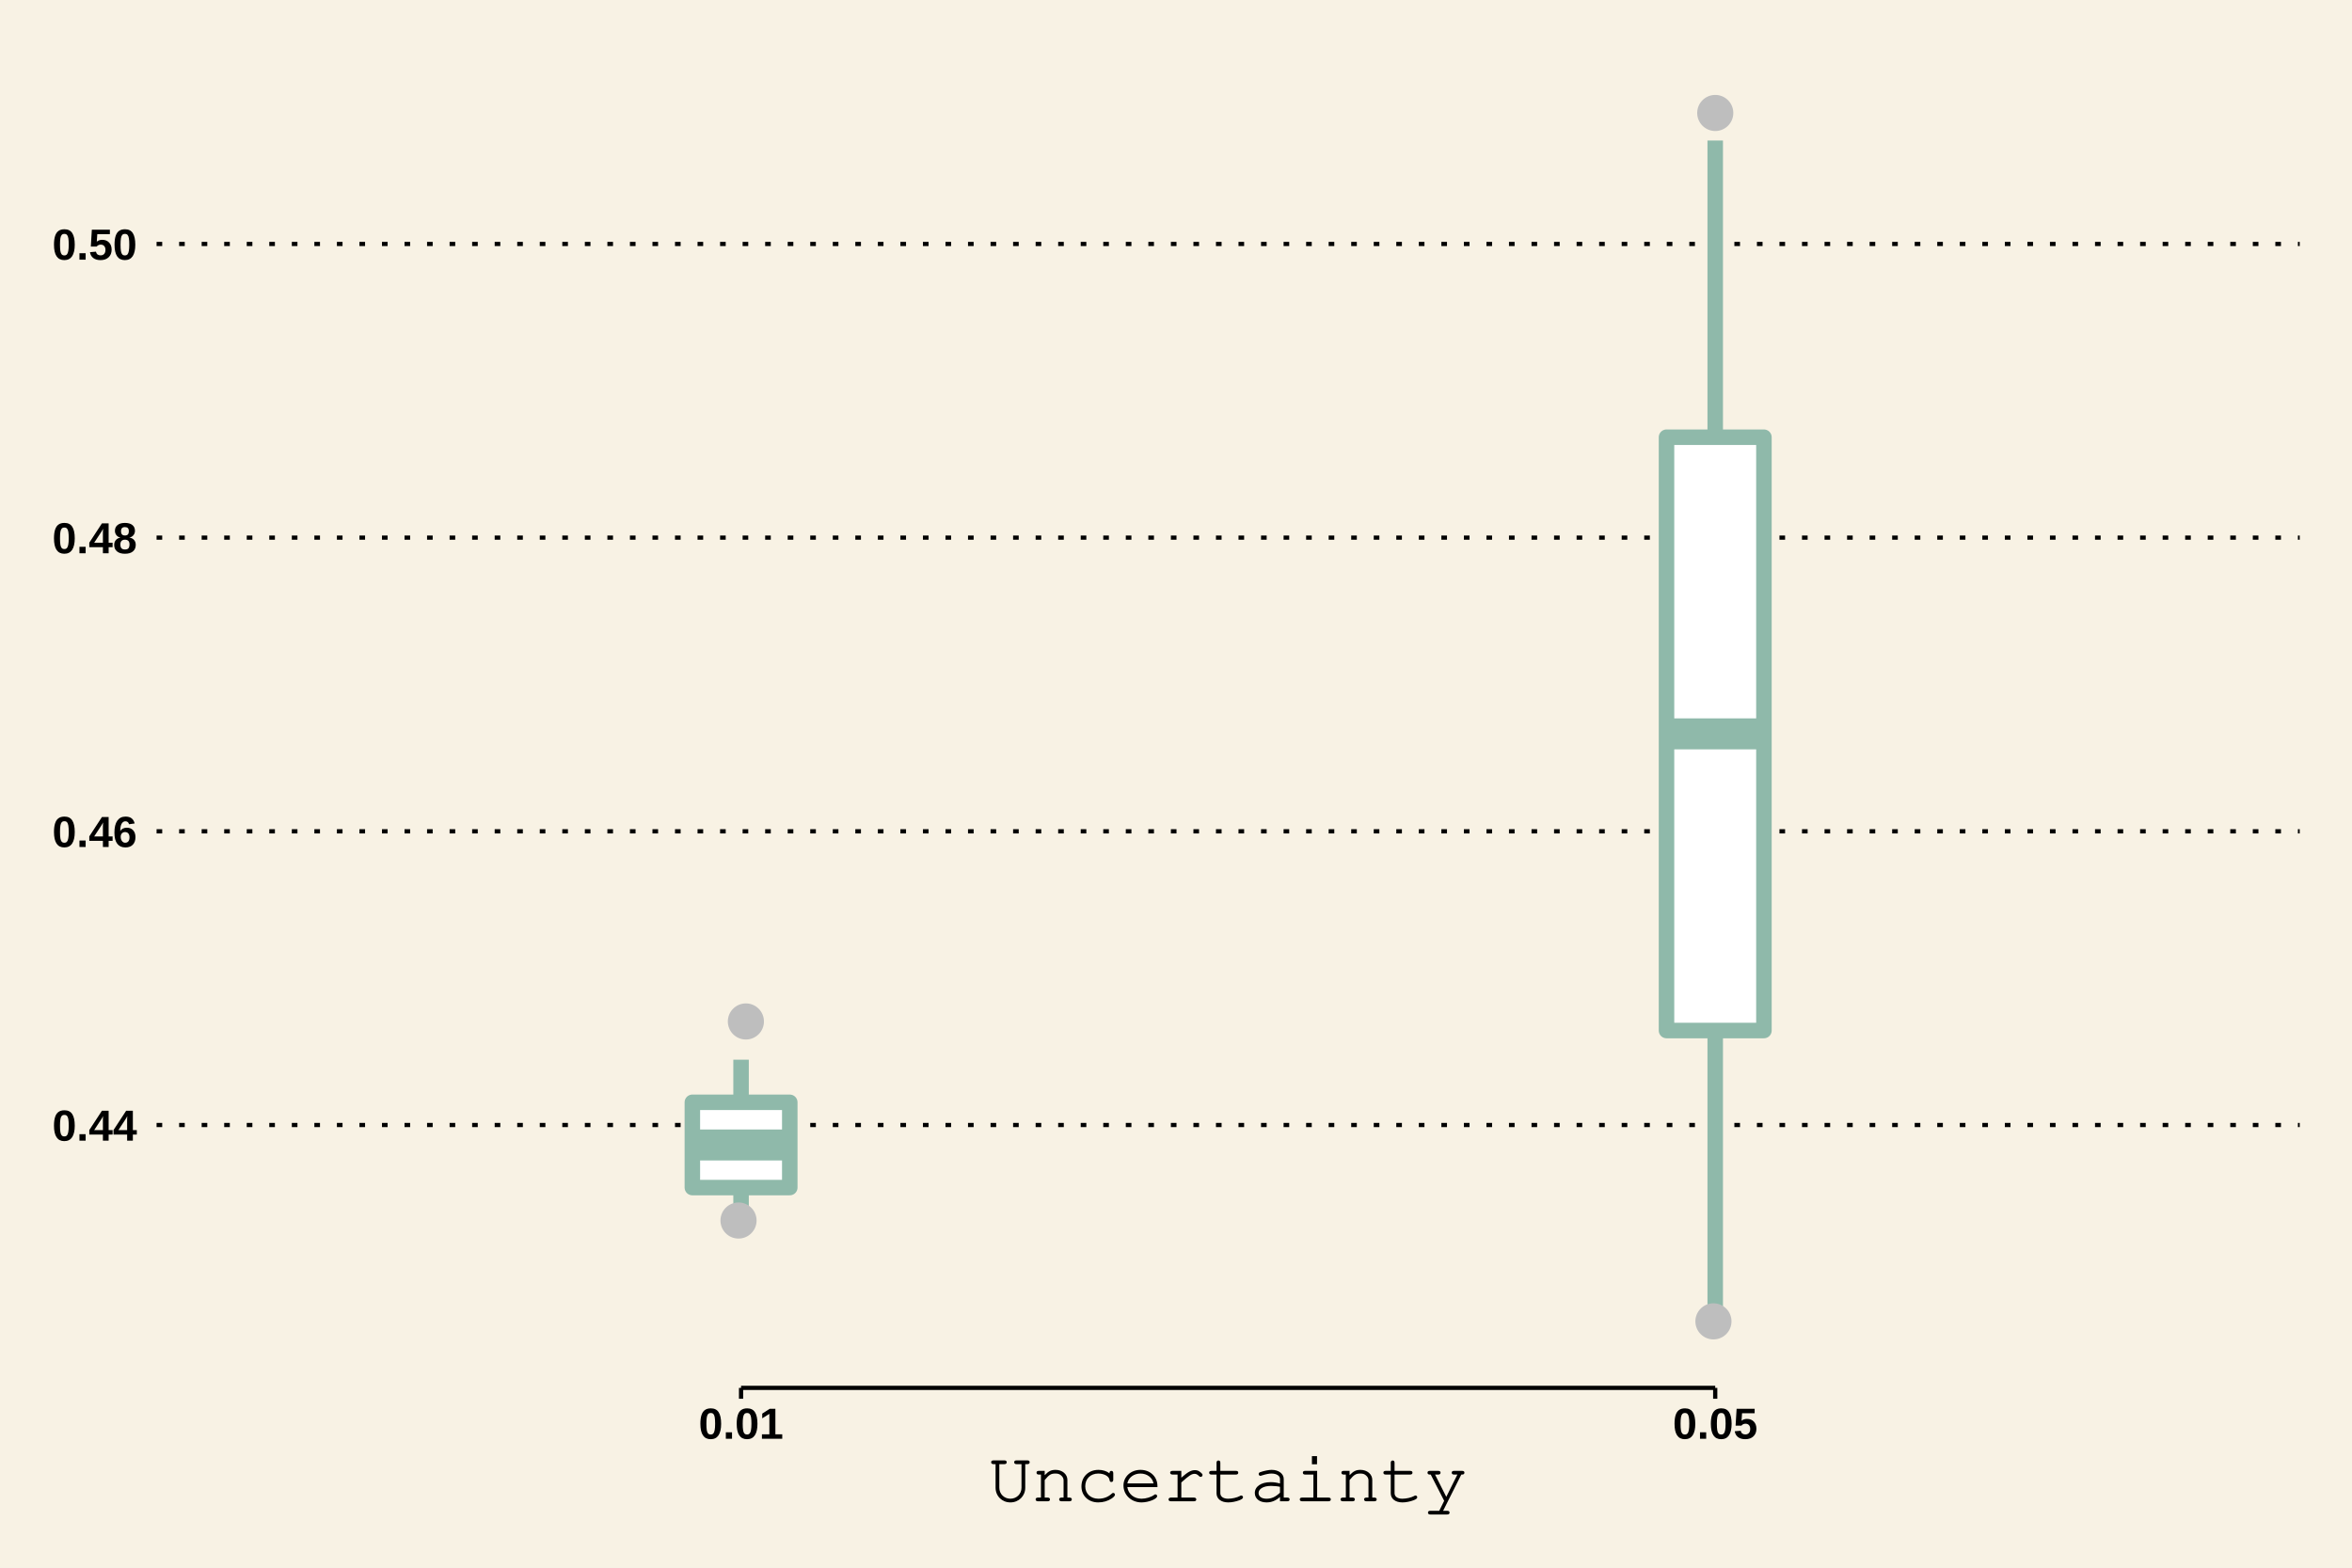
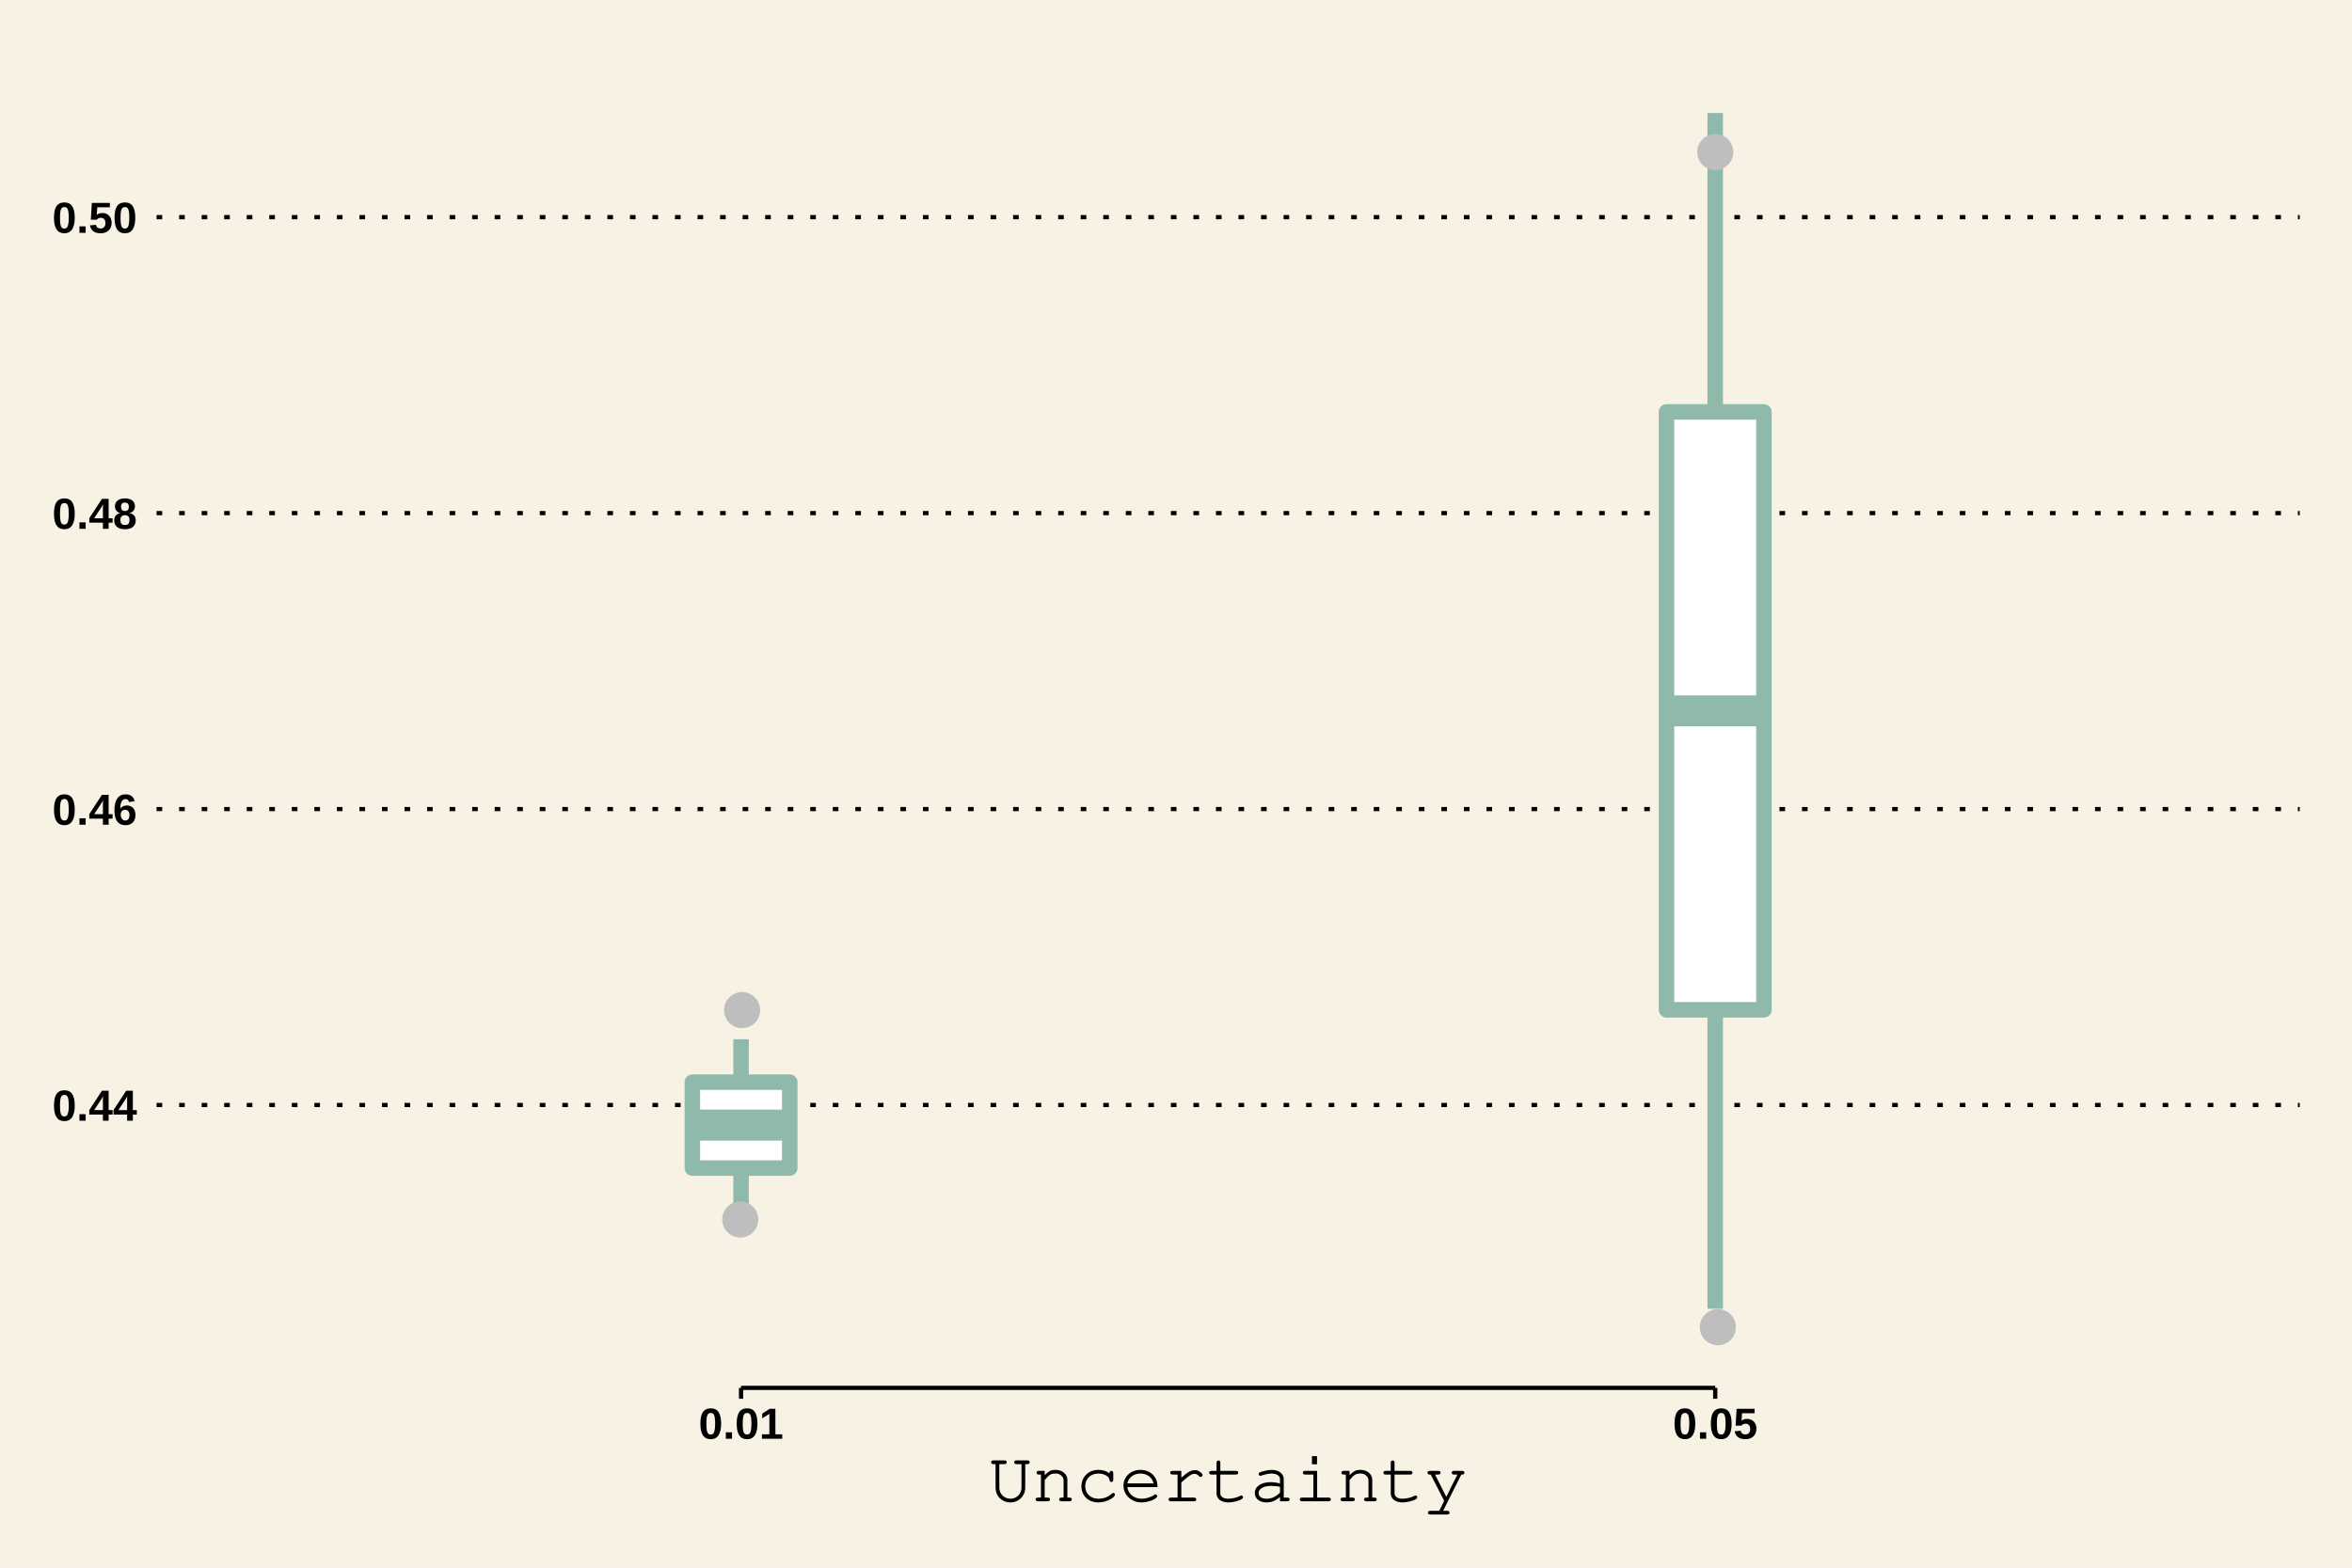
<svg xmlns="http://www.w3.org/2000/svg" class="svglite" width="648.00pt" height="432.00pt" viewBox="0 0 648.00 432.00">
  <defs>
    <style type="text/css">
    .svglite line, .svglite polyline, .svglite polygon, .svglite path, .svglite rect, .svglite circle {
      fill: none;
      stroke: #000000;
      stroke-linecap: round;
      stroke-linejoin: round;
      stroke-miterlimit: 10.00;
    }
  </style>
  </defs>
  <rect width="100%" height="100%" style="stroke: none; fill: #F8F2E4;" />
  <defs>
    <clipPath id="cpMC4wMHw2NDguMDB8MC4wMHw0MzIuMDA=">
      <rect x="0.00" y="0.00" width="648.00" height="432.00" />
    </clipPath>
  </defs>
  <g clip-path="url(#cpMC4wMHw2NDguMDB8MC4wMHw0MzIuMDA=)">
    <rect x="-0" y="0" width="648.00" height="432.00" style="stroke-width: 1.16; stroke: none; fill: #F8F2E4;" />
  </g>
  <defs>
    <clipPath id="cpNDMuMTR8NjMzLjYwfDE0LjQwfDM4Mi40NQ==">
      <rect x="43.14" y="14.40" width="590.46" height="368.05" />
    </clipPath>
  </defs>
  <g clip-path="url(#cpNDMuMTR8NjMzLjYwfDE0LjQwfDM4Mi40NQ==)">
    <rect x="43.14" y="14.40" width="590.46" height="368.05" style="stroke-width: 1.16; stroke: none; fill: #F8F2E4;" />
-     <polyline points="43.14,310.01 633.60,310.01 " style="stroke-width: 1.16; stroke-dasharray: 1.55,4.66; stroke-linecap: butt;" />
-     <polyline points="43.14,229.08 633.60,229.08 " style="stroke-width: 1.16; stroke-dasharray: 1.55,4.66; stroke-linecap: butt;" />
-     <polyline points="43.14,148.15 633.60,148.15 " style="stroke-width: 1.16; stroke-dasharray: 1.55,4.66; stroke-linecap: butt;" />
-     <polyline points="43.14,67.23 633.60,67.23 " style="stroke-width: 1.16; stroke-dasharray: 1.55,4.66; stroke-linecap: butt;" />
-     <line x1="204.17" y1="303.76" x2="204.17" y2="292.02" style="stroke-width: 4.27; stroke: #8FB9AA; stroke-linecap: butt;" />
-     <line x1="204.17" y1="327.25" x2="204.17" y2="338.99" style="stroke-width: 4.27; stroke: #8FB9AA; stroke-linecap: butt;" />
-     <polygon points="190.75,303.76 190.75,327.25 217.59,327.25 217.59,303.76 190.75,303.76 " style="stroke-width: 4.27; stroke: #8FB9AA; fill: #FFFFFF;" />
-     <line x1="190.75" y1="315.51" x2="217.59" y2="315.51" style="stroke-width: 8.54; stroke: #8FB9AA; stroke-linecap: butt;" />
-     <line x1="472.56" y1="120.48" x2="472.56" y2="38.73" style="stroke-width: 4.27; stroke: #8FB9AA; stroke-linecap: butt;" />
-     <line x1="472.56" y1="283.98" x2="472.56" y2="365.72" style="stroke-width: 4.27; stroke: #8FB9AA; stroke-linecap: butt;" />
-     <polygon points="459.14,120.48 459.14,283.98 485.98,283.98 485.98,120.48 459.14,120.48 " style="stroke-width: 4.27; stroke: #8FB9AA; fill: #FFFFFF;" />
-     <line x1="459.14" y1="202.23" x2="485.98" y2="202.23" style="stroke-width: 8.54; stroke: #8FB9AA; stroke-linecap: butt;" />
-     <circle cx="205.50" cy="281.48" r="4.62" style="stroke-width: 0.71; stroke: #BEBEBE; fill: #BEBEBE;" />
-     <circle cx="203.47" cy="336.33" r="4.62" style="stroke-width: 0.71; stroke: #BEBEBE; fill: #BEBEBE;" />
-     <circle cx="472.07" cy="364.12" r="4.62" style="stroke-width: 0.71; stroke: #BEBEBE; fill: #BEBEBE;" />
-     <circle cx="472.57" cy="31.13" r="4.62" style="stroke-width: 0.71; stroke: #BEBEBE; fill: #BEBEBE;" />
+     <polyline points="43.14,304.50 633.60,304.50 " style="stroke-width: 1.16; stroke-dasharray: 1.55,4.66; stroke-linecap: butt;" />
+     <polyline points="43.14,222.95 633.60,222.95 " style="stroke-width: 1.16; stroke-dasharray: 1.55,4.66; stroke-linecap: butt;" />
+     <polyline points="43.14,141.40 633.60,141.40 " style="stroke-width: 1.16; stroke-dasharray: 1.55,4.66; stroke-linecap: butt;" />
+     <polyline points="43.14,59.84 633.60,59.84 " style="stroke-width: 1.16; stroke-dasharray: 1.55,4.66; stroke-linecap: butt;" />
+     <line x1="204.17" y1="298.21" x2="204.17" y2="286.38" style="stroke-width: 4.27; stroke: #8FB9AA; stroke-linecap: butt;" />
+     <line x1="204.17" y1="321.88" x2="204.17" y2="333.71" style="stroke-width: 4.27; stroke: #8FB9AA; stroke-linecap: butt;" />
+     <polygon points="190.75,298.21 190.75,321.88 217.59,321.88 217.59,298.21 190.75,298.21 " style="stroke-width: 4.27; stroke: #8FB9AA; fill: #FFFFFF;" />
+     <line x1="190.75" y1="310.04" x2="217.59" y2="310.04" style="stroke-width: 8.54; stroke: #8FB9AA; stroke-linecap: butt;" />
+     <line x1="472.56" y1="113.51" x2="472.56" y2="31.13" style="stroke-width: 4.27; stroke: #8FB9AA; stroke-linecap: butt;" />
+     <line x1="472.56" y1="278.27" x2="472.56" y2="360.65" style="stroke-width: 4.27; stroke: #8FB9AA; stroke-linecap: butt;" />
+     <polygon points="459.14,113.51 459.14,278.27 485.98,278.27 485.98,113.51 459.14,113.51 " style="stroke-width: 4.27; stroke: #8FB9AA; fill: #FFFFFF;" />
+     <line x1="459.14" y1="195.89" x2="485.98" y2="195.89" style="stroke-width: 8.54; stroke: #8FB9AA; stroke-linecap: butt;" />
+     <circle cx="204.46" cy="278.36" r="4.62" style="stroke-width: 0.71; stroke: #BEBEBE; fill: #BEBEBE;" />
+     <circle cx="203.95" cy="336.05" r="4.62" style="stroke-width: 0.71; stroke: #BEBEBE; fill: #BEBEBE;" />
+     <circle cx="473.29" cy="365.72" r="4.62" style="stroke-width: 0.71; stroke: #BEBEBE; fill: #BEBEBE;" />
+     <circle cx="472.57" cy="41.90" r="4.62" style="stroke-width: 0.71; stroke: #BEBEBE; fill: #BEBEBE;" />
    <rect x="43.14" y="14.40" width="590.46" height="368.05" style="stroke-width: 1.16; stroke: none;" />
  </g>
  <g clip-path="url(#cpMC4wMHw2NDguMDB8MC4wMHw0MzIuMDA=)">
-     <text x="37.76" y="314.33" text-anchor="end" style="font-size: 12.00px; font-weight: bold; font-family: Arial;" textLength="23.36px" lengthAdjust="spacingAndGlyphs">0.44</text>
-     <text x="37.76" y="233.40" text-anchor="end" style="font-size: 12.00px; font-weight: bold; font-family: Arial;" textLength="23.36px" lengthAdjust="spacingAndGlyphs">0.46</text>
-     <text x="37.76" y="152.47" text-anchor="end" style="font-size: 12.00px; font-weight: bold; font-family: Arial;" textLength="23.36px" lengthAdjust="spacingAndGlyphs">0.48</text>
-     <text x="37.76" y="71.55" text-anchor="end" style="font-size: 12.00px; font-weight: bold; font-family: Arial;" textLength="23.36px" lengthAdjust="spacingAndGlyphs">0.50</text>
+     <text x="37.76" y="308.82" text-anchor="end" style="font-size: 12.00px; font-weight: bold; font-family: Arial;" textLength="23.36px" lengthAdjust="spacingAndGlyphs">0.44</text>
+     <text x="37.76" y="227.27" text-anchor="end" style="font-size: 12.00px; font-weight: bold; font-family: Arial;" textLength="23.36px" lengthAdjust="spacingAndGlyphs">0.46</text>
+     <text x="37.76" y="145.72" text-anchor="end" style="font-size: 12.00px; font-weight: bold; font-family: Arial;" textLength="23.36px" lengthAdjust="spacingAndGlyphs">0.48</text>
+     <text x="37.76" y="64.16" text-anchor="end" style="font-size: 12.00px; font-weight: bold; font-family: Arial;" textLength="23.36px" lengthAdjust="spacingAndGlyphs">0.50</text>
    <polyline points="204.17,382.45 472.56,382.45 " style="stroke-width: 1.16; stroke-linecap: butt;" />
    <polyline points="204.17,385.44 204.17,382.45 " style="stroke-width: 1.16; stroke-linecap: butt;" />
    <polyline points="472.56,385.44 472.56,382.45 " style="stroke-width: 1.16; stroke-linecap: butt;" />
    <text x="204.17" y="396.47" text-anchor="middle" style="font-size: 12.00px; font-weight: bold; font-family: Arial;" textLength="23.36px" lengthAdjust="spacingAndGlyphs">0.01</text>
    <text x="472.56" y="396.47" text-anchor="middle" style="font-size: 12.00px; font-weight: bold; font-family: Arial;" textLength="23.36px" lengthAdjust="spacingAndGlyphs">0.05</text>
    <text x="338.37" y="413.70" text-anchor="middle" style="font-size: 20.00px; font-weight: 0; font-family: Courier;" textLength="132.03px" lengthAdjust="spacingAndGlyphs">Uncertainty</text>
  </g>
</svg>
